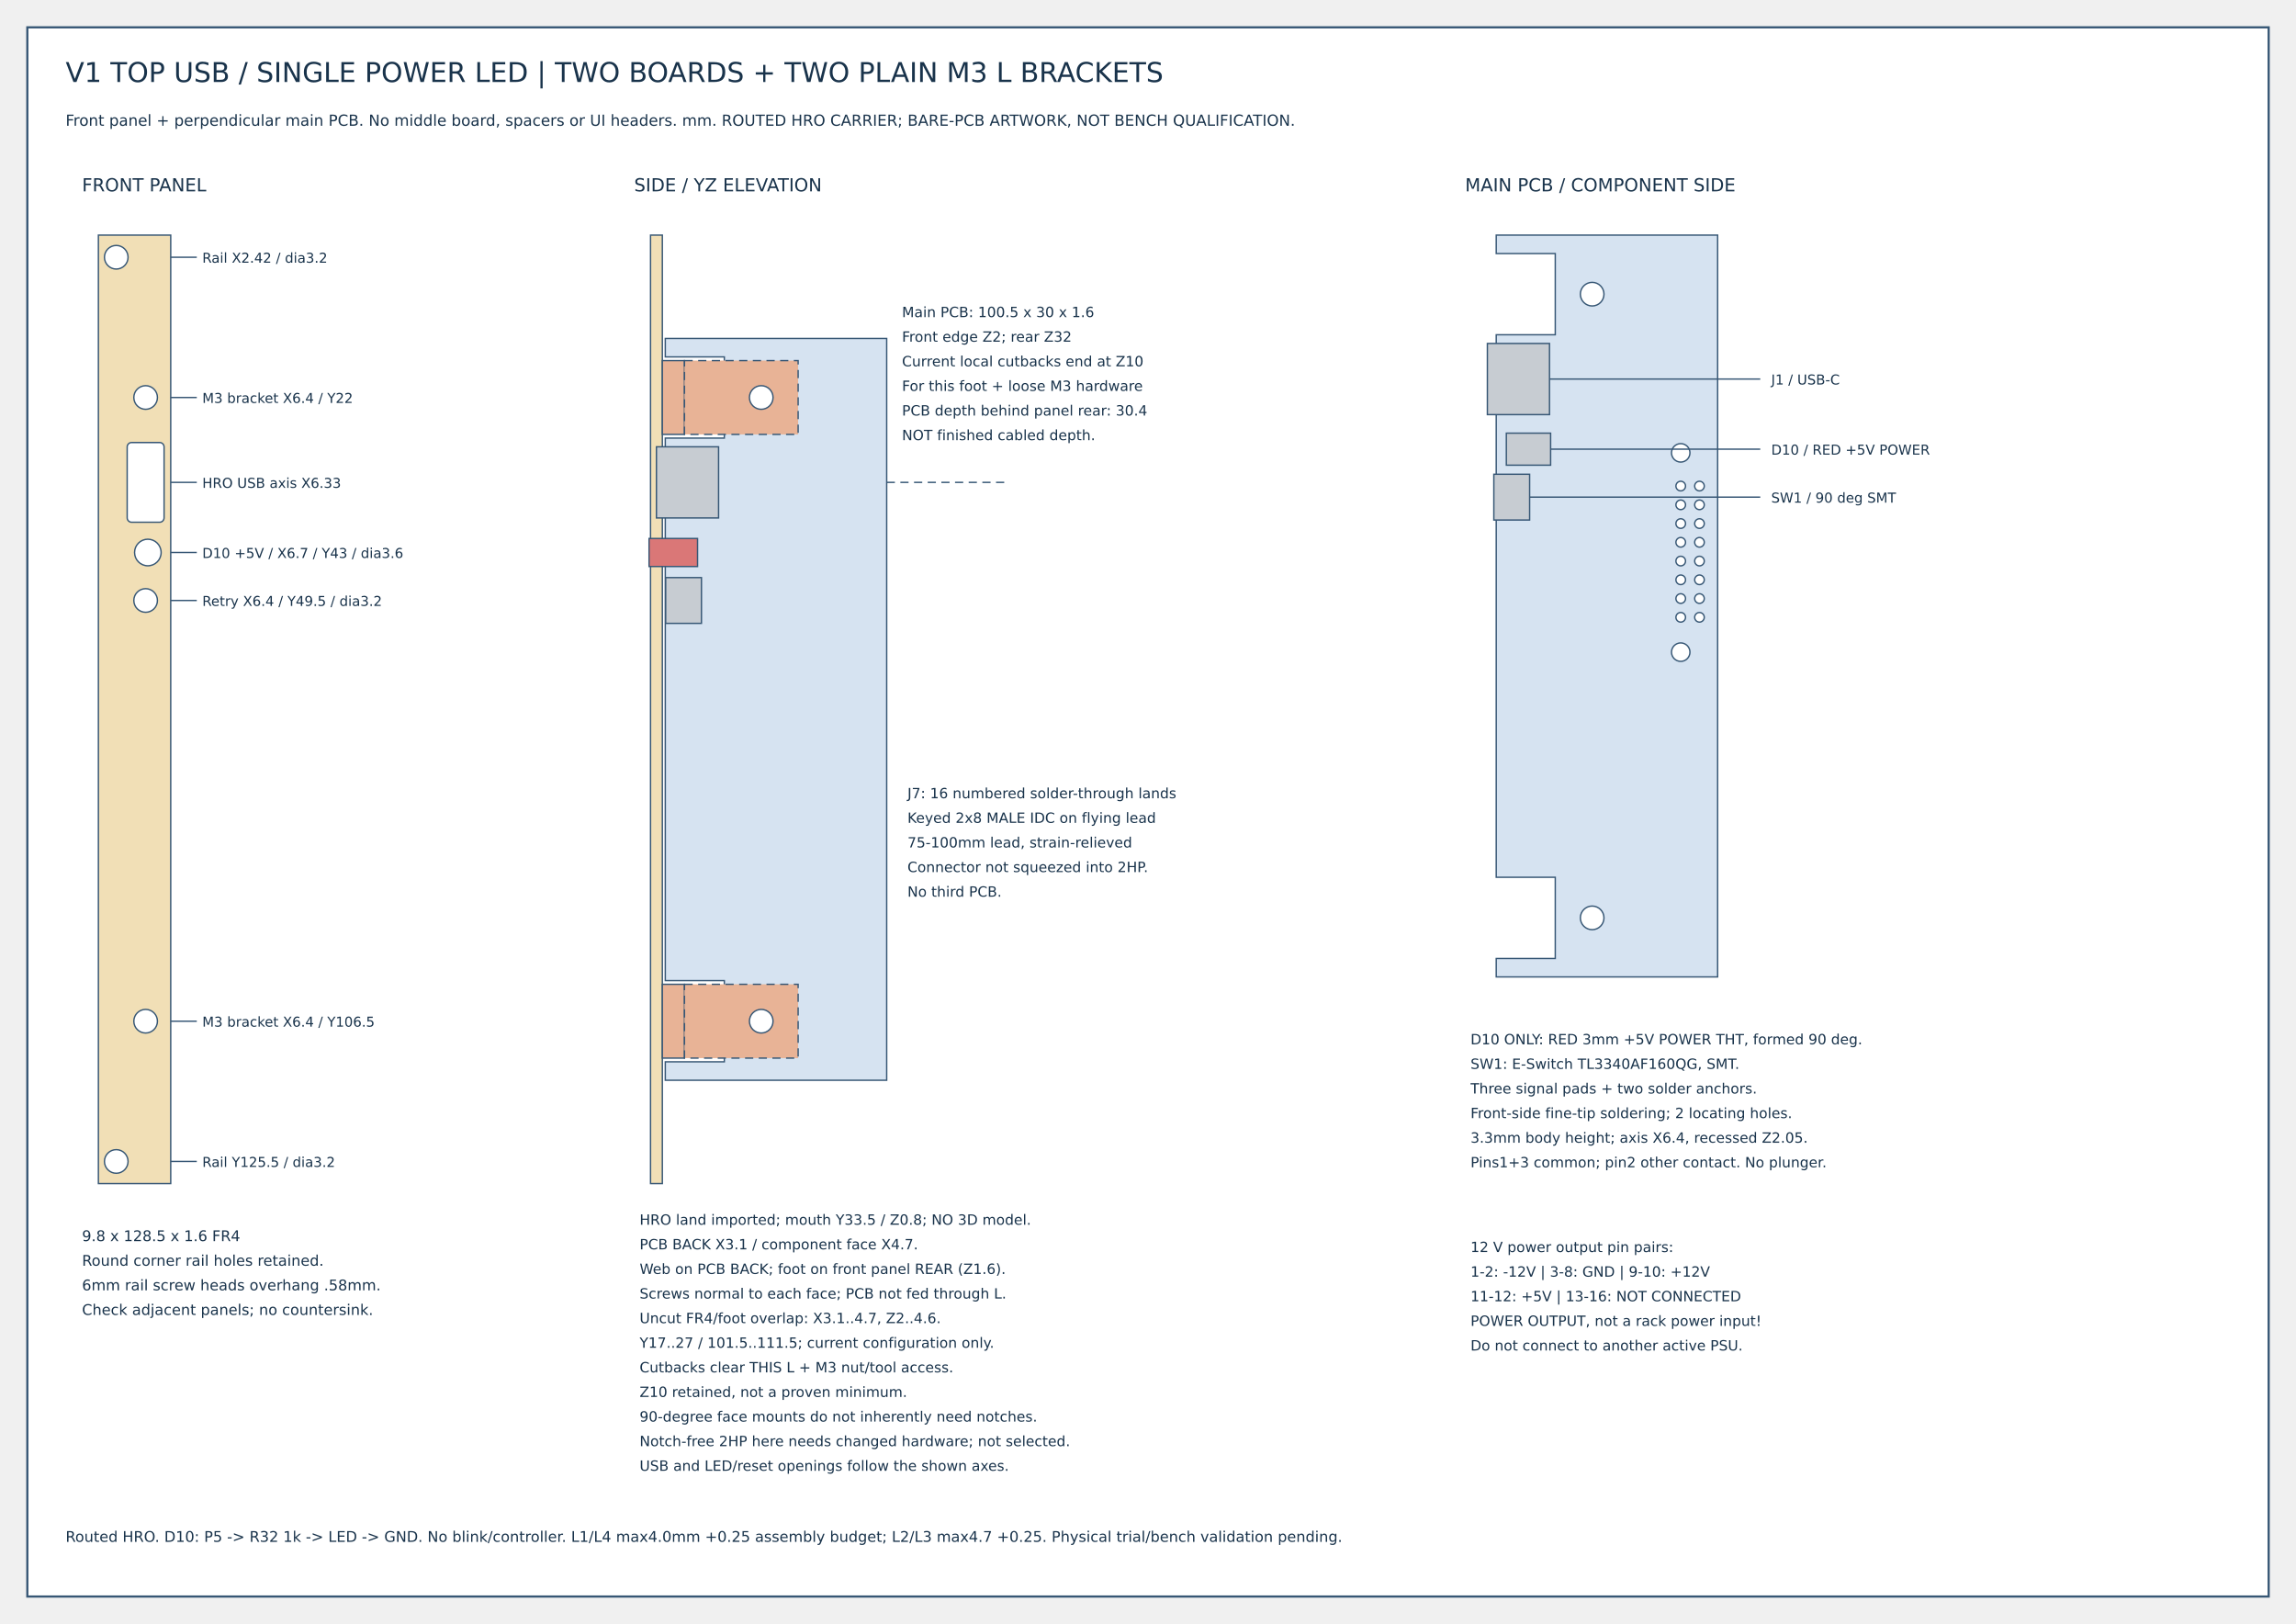
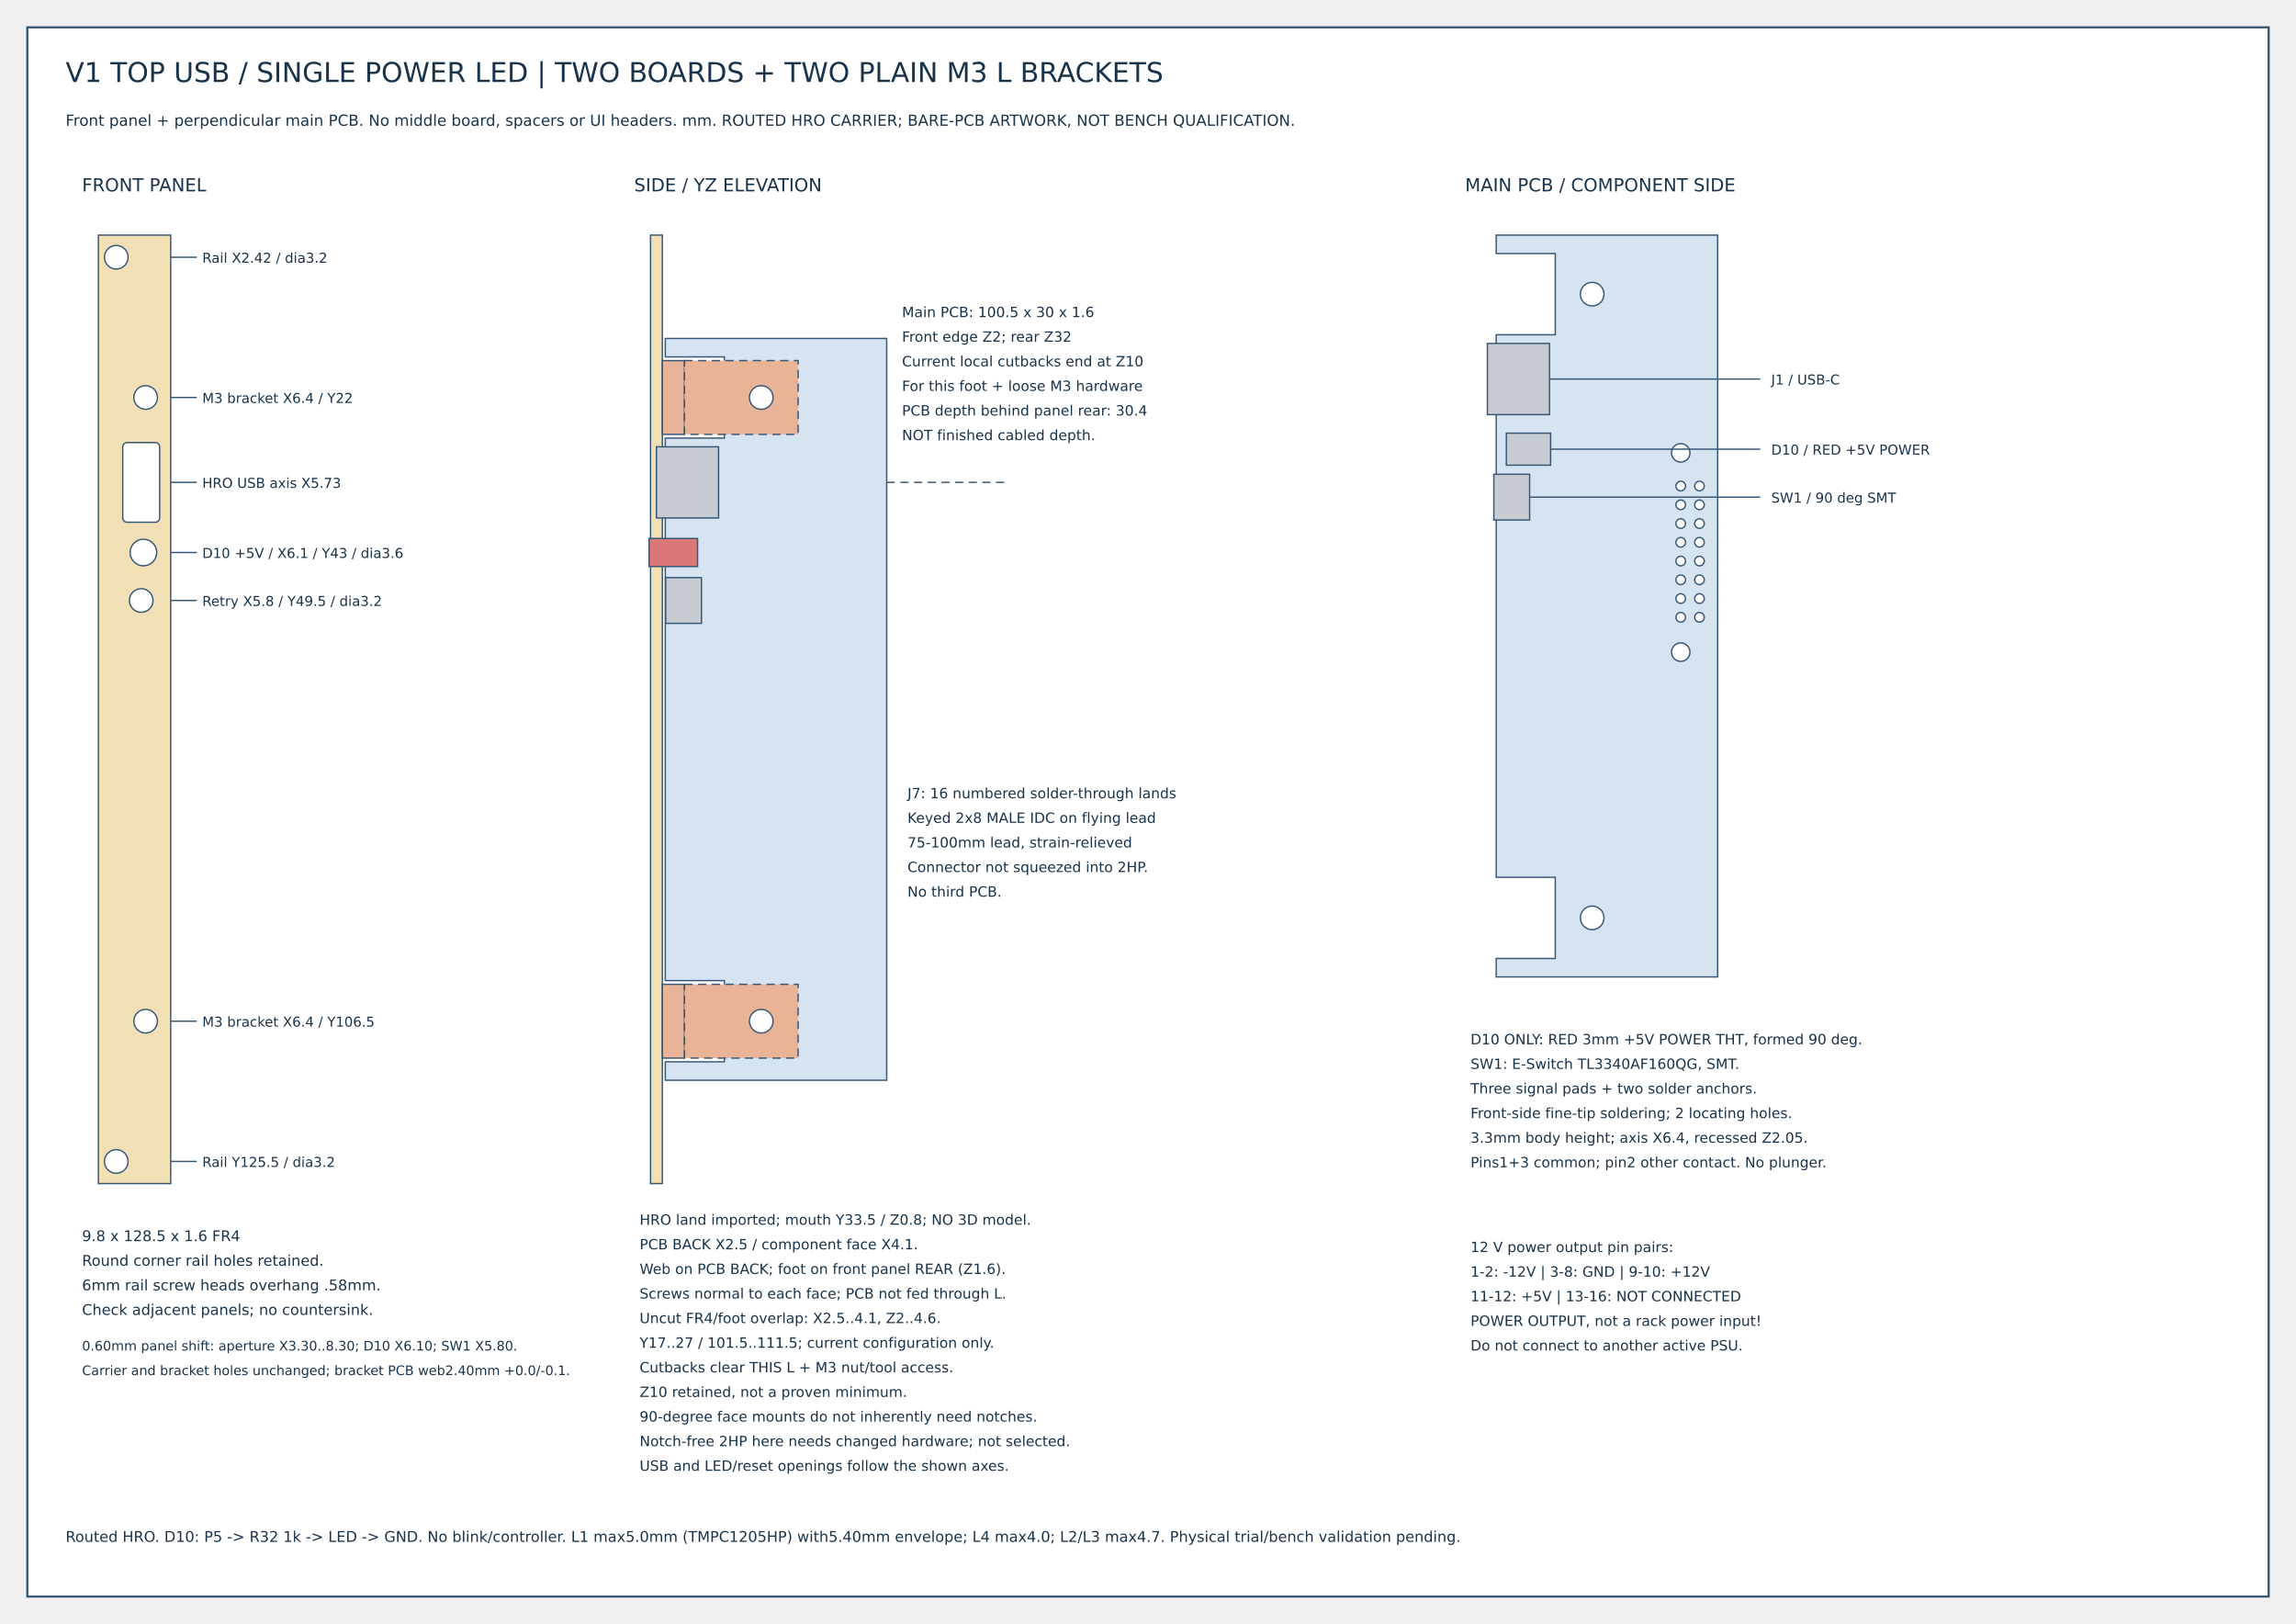
<svg xmlns="http://www.w3.org/2000/svg" width="420mm" height="297mm" viewBox="0 0 420 297">
  <style>text{font-family:DejaVu Sans,sans-serif;fill:#19334b}</style>
  <rect x="5" y="5" width="410" height="287" fill="white" stroke="#375775" stroke-width=".4" />
  <text x="12" y="15" font-size="5">V1 TOP USB / SINGLE POWER LED | TWO BOARDS + TWO PLAIN M3 L BRACKETS</text>
  <text x="12" y="23" font-size="2.8">Front panel + perpendicular main PCB. No middle board, spacers or UI headers. mm. ROUTED HRO CARRIER; BARE-PCB ARTWORK, NOT BENCH QUALIFICATION.</text>
  <text x="15" y="35" font-size="3.3">FRONT PANEL</text>
  <rect x="18" y="43" width="13.23" height="173.475" fill="#f1dfb6" stroke="#375775" stroke-width=".25" />
  <circle cx="21.267" cy="47.05" r="2.16" fill="white" stroke="#375775" stroke-width=".25" />
  <circle cx="21.267" cy="212.425" r="2.16" fill="white" stroke="#375775" stroke-width=".25" />
  <circle cx="26.64" cy="72.7" r="2.16" fill="white" stroke="#375775" stroke-width=".25" />
  <circle cx="26.64" cy="186.775" r="2.16" fill="white" stroke="#375775" stroke-width=".25" />
-   <circle cx="27.045" cy="101.05" r="2.43" fill="white" stroke="#375775" stroke-width=".25" />
-   <circle cx="26.64" cy="109.825" r="2.16" fill="white" stroke="#375775" stroke-width=".25" />
-   <rect x="23.265" y="80.935" width="6.75" height="14.58" fill="white" stroke="#375775" stroke-width=".25" rx="0.81" />
+   <circle cx="26.235" cy="101.05" r="2.43" fill="white" stroke="#375775" stroke-width=".25" />
+   <circle cx="25.83" cy="109.825" r="2.16" fill="white" stroke="#375775" stroke-width=".25" />
+   <rect x="22.455" y="80.935" width="6.75" height="14.58" fill="white" stroke="#375775" stroke-width=".25" rx="0.81" />
  <path d="M31.23,47.05 L36,47.05" fill="none" stroke="#375775" stroke-width=".25" />
  <text x="37" y="48.05" font-size="2.5">Rail X2.42 / dia3.2</text>
  <path d="M31.23,72.7 L36,72.7" fill="none" stroke="#375775" stroke-width=".25" />
  <text x="37" y="73.7" font-size="2.5">M3 bracket X6.4 / Y22</text>
  <path d="M31.23,101.05 L36,101.05" fill="none" stroke="#375775" stroke-width=".25" />
-   <text x="37" y="102.05" font-size="2.5">D10 +5V / X6.7 / Y43 / dia3.6</text>
+   <text x="37" y="102.05" font-size="2.5">D10 +5V / X6.1 / Y43 / dia3.6</text>
  <path d="M31.23,88.225 L36,88.225" fill="none" stroke="#375775" stroke-width=".25" />
-   <text x="37" y="89.225" font-size="2.5">HRO USB axis X6.33</text>
+   <text x="37" y="89.225" font-size="2.5">HRO USB axis X5.73</text>
  <path d="M31.23,109.825 L36,109.825" fill="none" stroke="#375775" stroke-width=".25" />
-   <text x="37" y="110.825" font-size="2.5">Retry X6.4 / Y49.5 / dia3.2</text>
+   <text x="37" y="110.825" font-size="2.5">Retry X5.8 / Y49.5 / dia3.2</text>
  <path d="M31.23,186.775 L36,186.775" fill="none" stroke="#375775" stroke-width=".25" />
  <text x="37" y="187.775" font-size="2.5">M3 bracket X6.4 / Y106.5</text>
  <path d="M31.23,212.425 L36,212.425" fill="none" stroke="#375775" stroke-width=".25" />
  <text x="37" y="213.425" font-size="2.5">Rail Y125.5 / dia3.2</text>
  <text x="15" y="227.0" font-size="2.7">9.8 x 128.5 x 1.6 FR4</text>
  <text x="15" y="231.5" font-size="2.7">Round corner rail holes retained.</text>
  <text x="15" y="236.0" font-size="2.7">6mm rail screw heads overhang .58mm.</text>
  <text x="15" y="240.5" font-size="2.7">Check adjacent panels; no countersink.</text>
+   <text x="15" y="247.0" font-size="2.4">0.60mm panel shift: aperture X3.30..8.30; D10 X6.10; SW1 X5.80.</text>
+   <text x="15" y="251.5" font-size="2.4">Carrier and bracket holes unchanged; bracket PCB web2.40mm +0.0/-0.1.</text>
  <text x="116" y="35" font-size="3.3">SIDE / YZ ELEVATION</text>
  <rect x="119" y="43" width="2.16" height="173.475" fill="#f1dfb6" stroke="#375775" stroke-width=".25" />
  <polygon points="121.7,61.9 121.7,65.275 132.5,65.275 132.5,80.125 121.7,80.125 121.7,179.35 132.5,179.35 132.5,194.2 121.7,194.2 121.7,197.575 162.2,197.575 162.2,61.9" fill="#d6e3f1" stroke="#375775" stroke-width=".25" />
  <rect x="121.16" y="65.95" width="4.05" height="13.5" fill="#e8b396" stroke="#375775" stroke-width=".25" />
  <rect x="125.21" y="65.95" width="20.79" height="13.5" fill="#e8b396" stroke="#375775" stroke-width=".25" stroke-dasharray="1.5 1" />
  <circle cx="139.25" cy="72.7" r="2.16" fill="white" stroke="#375775" stroke-width=".25" />
  <rect x="121.16" y="180.025" width="4.05" height="13.5" fill="#e8b396" stroke="#375775" stroke-width=".25" />
  <rect x="125.21" y="180.025" width="20.79" height="13.5" fill="#e8b396" stroke="#375775" stroke-width=".25" stroke-dasharray="1.5 1" />
  <circle cx="139.25" cy="186.775" r="2.16" fill="white" stroke="#375775" stroke-width=".25" />
  <rect x="118.73" y="98.485" width="8.87" height="5.13" fill="#da7777" stroke="#375775" stroke-width=".25" />
  <rect x="120.08" y="81.718" width="11.367" height="13.014" fill="#c7ccd2" stroke="#375775" stroke-width=".25" />
  <rect x="121.767" y="105.64" width="6.548" height="8.37" fill="#c7ccd2" stroke="#375775" stroke-width=".25" />
  <text x="165" y="58.0" font-size="2.6">Main PCB: 100.5 x 30 x 1.6</text>
  <text x="165" y="62.5" font-size="2.6">Front edge Z2; rear Z32</text>
  <text x="165" y="67.0" font-size="2.6">Current local cutbacks end at Z10</text>
  <text x="165" y="71.5" font-size="2.6">For this foot + loose M3 hardware</text>
  <text x="165" y="76.0" font-size="2.6">PCB depth behind panel rear: 30.4</text>
  <text x="165" y="80.5" font-size="2.6">NOT finished cabled depth.</text>
  <path d="M162.2,88.225 L184,88.225" fill="none" stroke="#375775" stroke-width=".25" stroke-dasharray="1.5 1" />
  <text x="166" y="146.0" font-size="2.6">J7: 16 numbered solder-through lands</text>
  <text x="166" y="150.5" font-size="2.6">Keyed 2x8 MALE IDC on flying lead</text>
  <text x="166" y="155.0" font-size="2.6">75-100mm lead, strain-relieved</text>
  <text x="166" y="159.5" font-size="2.6">Connector not squeezed into 2HP.</text>
  <text x="166" y="164.0" font-size="2.6">No third PCB.</text>
  <text x="117" y="224.0" font-size="2.6">HRO land imported; mouth Y33.5 / Z0.8; NO 3D model.</text>
-   <text x="117" y="228.5" font-size="2.6">PCB BACK X3.1 / component face X4.7.</text>
+   <text x="117" y="228.5" font-size="2.6">PCB BACK X2.5 / component face X4.1.</text>
  <text x="117" y="233.0" font-size="2.6">Web on PCB BACK; foot on front panel REAR (Z1.6).</text>
  <text x="117" y="237.5" font-size="2.6">Screws normal to each face; PCB not fed through L.</text>
-   <text x="117" y="242.0" font-size="2.6">Uncut FR4/foot overlap: X3.1..4.7, Z2..4.6.</text>
+   <text x="117" y="242.0" font-size="2.6">Uncut FR4/foot overlap: X2.5..4.1, Z2..4.6.</text>
  <text x="117" y="246.5" font-size="2.6">Y17..27 / 101.5..111.5; current configuration only.</text>
  <text x="117" y="251.0" font-size="2.6">Cutbacks clear THIS L + M3 nut/tool access.</text>
  <text x="117" y="255.5" font-size="2.6">Z10 retained, not a proven minimum.</text>
  <text x="117" y="260.0" font-size="2.6">90-degree face mounts do not inherently need notches.</text>
  <text x="117" y="264.5" font-size="2.6">Notch-free 2HP here needs changed hardware; not selected.</text>
  <text x="117" y="269.0" font-size="2.6">USB and LED/reset openings follow the shown axes.</text>
  <text x="268" y="35" font-size="3.3">MAIN PCB / COMPONENT SIDE</text>
  <polygon points="273.7,43.0 273.7,46.375 284.5,46.375 284.5,61.225 273.7,61.225 273.7,160.45 284.5,160.45 284.5,175.3 273.7,175.3 273.7,178.675 314.2,178.675 314.2,43.0" fill="#d6e3f1" stroke="#375775" stroke-width=".25" />
  <circle cx="291.25" cy="53.8" r="2.16" fill="white" stroke="#375775" stroke-width=".25" />
  <circle cx="291.25" cy="167.875" r="2.16" fill="white" stroke="#375775" stroke-width=".25" />
  <circle cx="307.45" cy="82.825" r="1.688" fill="white" stroke="#375775" stroke-width=".25" />
  <circle cx="307.45" cy="119.275" r="1.688" fill="white" stroke="#375775" stroke-width=".25" />
  <rect x="275.55" y="79.221" width="8.1" height="5.859" fill="#c7ccd2" stroke="#375775" stroke-width=".25" />
  <path d="M283.649,82.15 L322,82.15" fill="none" stroke="#375775" stroke-width=".25" />
  <text x="324" y="83.15" font-size="2.5">D10 / RED +5V POWER</text>
  <rect x="272.08" y="62.818" width="11.367" height="13.014" fill="#c7ccd2" stroke="#375775" stroke-width=".25" />
  <path d="M283.447,69.325 L322,69.325" fill="none" stroke="#375775" stroke-width=".25" />
  <text x="324" y="70.325" font-size="2.5">J1 / USB-C</text>
  <rect x="273.261" y="86.74" width="6.548" height="8.37" fill="#c7ccd2" stroke="#375775" stroke-width=".25" />
  <path d="M279.809,90.925 L322,90.925" fill="none" stroke="#375775" stroke-width=".25" />
  <text x="324" y="91.925" font-size="2.5">SW1 / 90 deg SMT</text>
  <circle cx="307.45" cy="88.9" r="0.878" fill="white" stroke="#375775" stroke-width=".25" />
  <circle cx="310.879" cy="88.9" r="0.878" fill="white" stroke="#375775" stroke-width=".25" />
  <circle cx="307.45" cy="92.329" r="0.878" fill="white" stroke="#375775" stroke-width=".25" />
  <circle cx="310.879" cy="92.329" r="0.878" fill="white" stroke="#375775" stroke-width=".25" />
  <circle cx="307.45" cy="95.758" r="0.878" fill="white" stroke="#375775" stroke-width=".25" />
  <circle cx="310.879" cy="95.758" r="0.878" fill="white" stroke="#375775" stroke-width=".25" />
  <circle cx="307.45" cy="99.187" r="0.878" fill="white" stroke="#375775" stroke-width=".25" />
  <circle cx="310.879" cy="99.187" r="0.878" fill="white" stroke="#375775" stroke-width=".25" />
  <circle cx="307.45" cy="102.616" r="0.878" fill="white" stroke="#375775" stroke-width=".25" />
  <circle cx="310.879" cy="102.616" r="0.878" fill="white" stroke="#375775" stroke-width=".25" />
  <circle cx="307.45" cy="106.045" r="0.878" fill="white" stroke="#375775" stroke-width=".25" />
  <circle cx="310.879" cy="106.045" r="0.878" fill="white" stroke="#375775" stroke-width=".25" />
  <circle cx="307.45" cy="109.474" r="0.878" fill="white" stroke="#375775" stroke-width=".25" />
  <circle cx="310.879" cy="109.474" r="0.878" fill="white" stroke="#375775" stroke-width=".25" />
  <circle cx="307.45" cy="112.903" r="0.878" fill="white" stroke="#375775" stroke-width=".25" />
  <circle cx="310.879" cy="112.903" r="0.878" fill="white" stroke="#375775" stroke-width=".25" />
  <text x="269" y="191.0" font-size="2.6">D10 ONLY: RED 3mm +5V POWER THT, formed 90 deg.</text>
  <text x="269" y="195.5" font-size="2.6">SW1: E-Switch TL3340AF160QG, SMT.</text>
  <text x="269" y="200.0" font-size="2.6">Three signal pads + two solder anchors.</text>
  <text x="269" y="204.5" font-size="2.6">Front-side fine-tip soldering; 2 locating holes.</text>
  <text x="269" y="209.0" font-size="2.6">3.3mm body height; axis X6.4, recessed Z2.05.</text>
  <text x="269" y="213.5" font-size="2.6">Pins1+3 common; pin2 other contact. No plunger.</text>
  <text x="269" y="229.0" font-size="2.6">12 V power output pin pairs:</text>
  <text x="269" y="233.5" font-size="2.6">1-2: -12V | 3-8: GND | 9-10: +12V</text>
  <text x="269" y="238.0" font-size="2.6">11-12: +5V | 13-16: NOT CONNECTED</text>
  <text x="269" y="242.5" font-size="2.6">POWER OUTPUT, not a rack power input!</text>
  <text x="269" y="247.0" font-size="2.6">Do not connect to another active PSU.</text>
-   <text x="12" y="282" font-size="2.7">Routed HRO. D10: P5 -&gt; R32 1k -&gt; LED -&gt; GND. No blink/controller. L1/L4 max4.0mm +0.25 assembly budget; L2/L3 max4.7 +0.25. Physical trial/bench validation pending.</text>
+   <text x="12" y="282" font-size="2.7">Routed HRO. D10: P5 -&gt; R32 1k -&gt; LED -&gt; GND. No blink/controller. L1 max5.0mm (TMPC1205HP) with5.40mm envelope; L4 max4.0; L2/L3 max4.7. Physical trial/bench validation pending.</text>
</svg>
